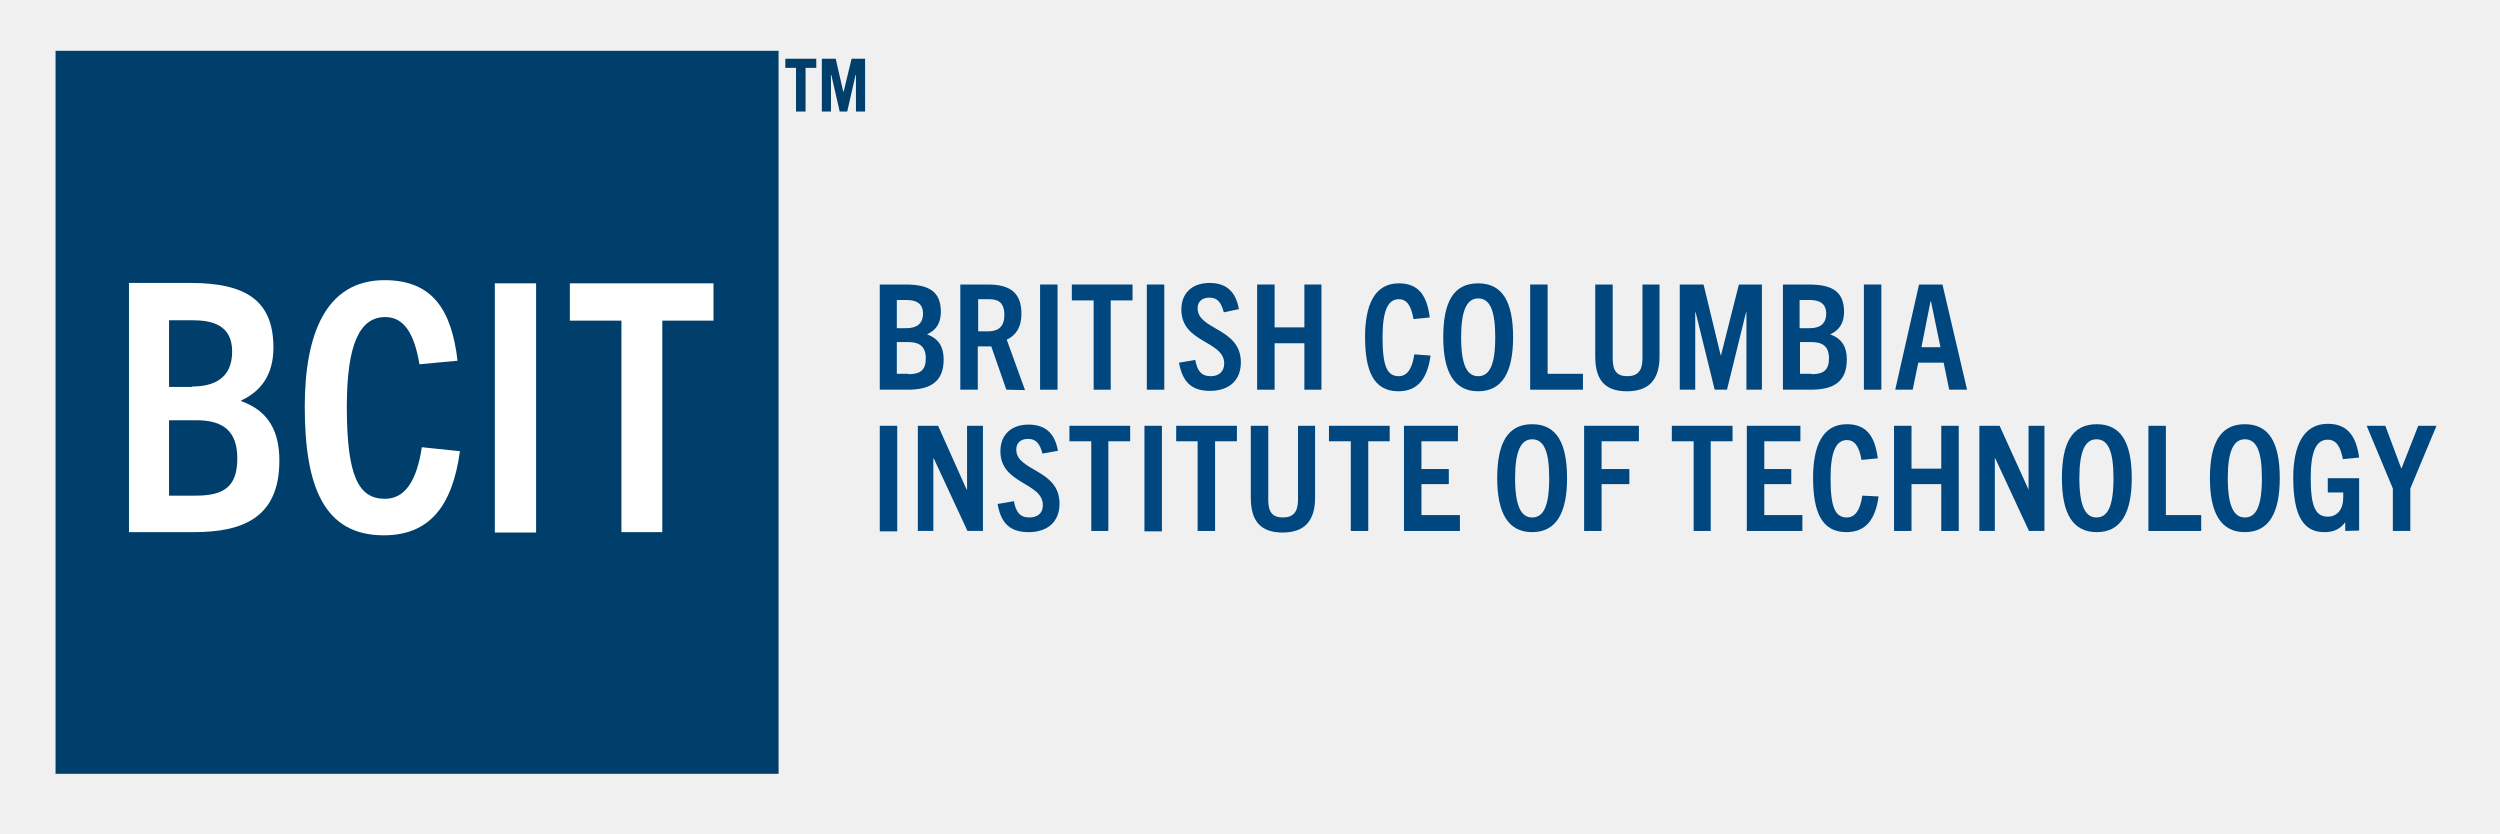
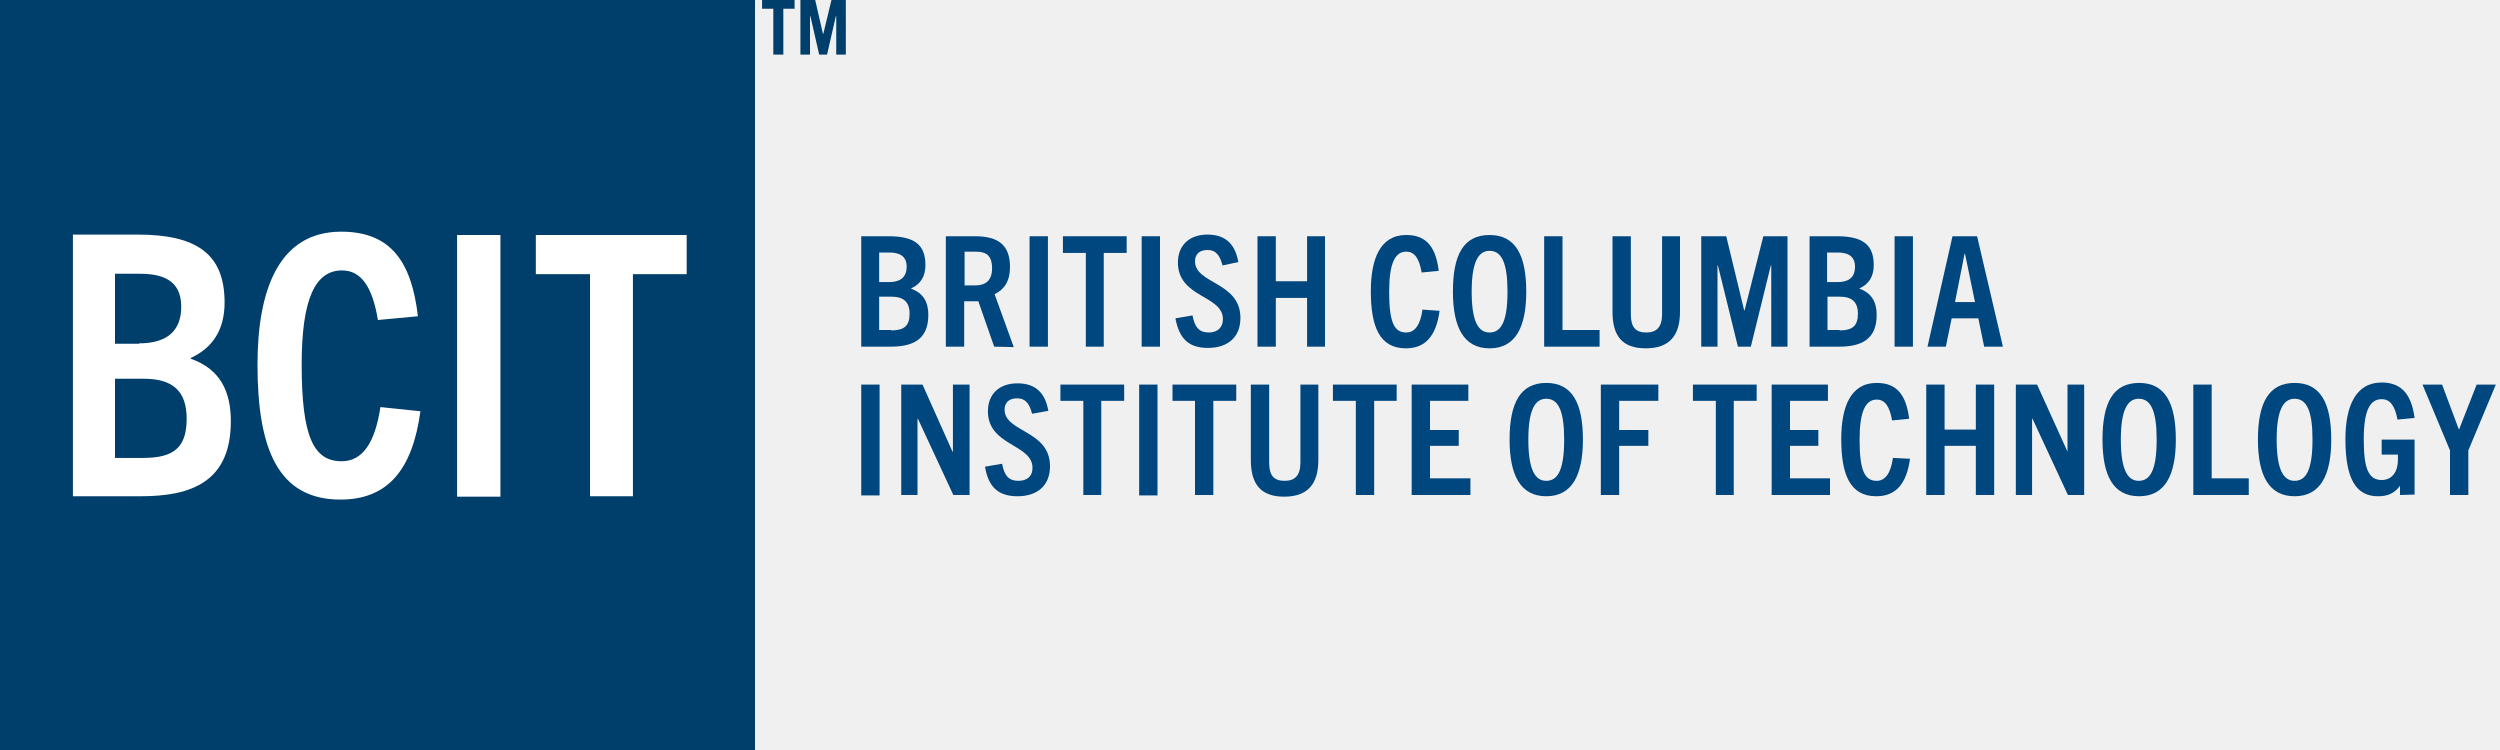
- <svg xmlns="http://www.w3.org/2000/svg" width="100%" height="100%" viewBox="0 0 630 210" version="1.1" xml:space="preserve" style="fill-rule:evenodd;clip-rule:evenodd;stroke-linejoin:round;stroke-miterlimit:2;">
-   <g transform="matrix(1,0,0,1,-11,-221)">
+ <svg xmlns="http://www.w3.org/2000/svg" width="100%" height="100%" viewBox="0 0 600 180" version="1.1" xml:space="preserve" style="fill-rule:evenodd;clip-rule:evenodd;stroke-linejoin:round;stroke-miterlimit:2;">
+   <g transform="matrix(1,0,0,1,-26,-236)">
    <path d="M232.7,319.2L232.7,292.7L239.3,292.7C245.4,292.7 248.1,294.7 248.1,299.6C248.1,302.4 246.9,304.2 244.7,305.2L244.7,305.3C247.7,306.4 248.8,308.6 248.8,311.6C248.8,317.7 244.8,319.2 239.7,319.2M239.4,303.7C241.6,303.7 243.6,302.9 243.6,300C243.6,297.2 241.5,296.6 239.4,296.6L237,296.6L237,303.7L239.4,303.7ZM239.9,315.3C243,315.3 244.3,314.2 244.3,311.3C244.3,308.4 242.8,307.2 239.9,307.2L237,307.2L237,315.2L239.9,315.2L239.9,315.3Z" style="fill:rgb(0,70,127);fill-rule:nonzero;" />
  </g>
-   <g transform="matrix(1,0,0,1,-11,-221)">
+   <g transform="matrix(1,0,0,1,-26,-236)">
    <path d="M264.6,319.2L260.8,308.3L257.4,308.3L257.4,319.2L253,319.2L253,292.7L260,292.7C265.7,292.7 268.4,294.9 268.4,300.1C268.4,303.5 267,305.5 264.7,306.6L269.3,319.3M260,304.5C262,304.5 264.1,303.8 264.1,300.4C264.1,296.7 262,296.4 260,296.4L257.5,296.4L257.5,304.5L260,304.5Z" style="fill:rgb(0,70,127);fill-rule:nonzero;" />
  </g>
-   <g transform="matrix(1,0,0,1,-11,-221)">
+   <g transform="matrix(1,0,0,1,-26,-236)">
    <rect x="273.1" y="292.7" width="4.4" height="26.5" style="fill:rgb(0,70,127);" />
  </g>
-   <g transform="matrix(1,0,0,1,-11,-221)">
+   <g transform="matrix(1,0,0,1,-26,-236)">
    <path d="M286.6,319.2L286.6,296.7L281.1,296.7L281.1,292.7L296.4,292.7L296.4,296.7L290.9,296.7L290.9,319.2" style="fill:rgb(0,70,127);fill-rule:nonzero;" />
  </g>
-   <g transform="matrix(1,0,0,1,-11,-221)">
+   <g transform="matrix(1,0,0,1,-26,-236)">
    <rect x="300" y="292.7" width="4.4" height="26.5" style="fill:rgb(0,70,127);" />
  </g>
-   <g transform="matrix(1,0,0,1,-11,-221)">
+   <g transform="matrix(1,0,0,1,-26,-236)">
    <path d="M319.4,299.7C318.8,297.4 317.9,296 315.8,296C313.9,296 312.8,297 312.8,298.7C312.8,304.2 323.7,303.6 323.7,312.3C323.7,316.9 320.7,319.5 315.9,319.5C311.2,319.5 309,317.2 308.1,312.4L312.2,311.7C312.7,314.4 313.7,315.8 316.1,315.8C318.1,315.8 319.5,314.7 319.5,312.6C319.5,306.8 308.7,307.5 308.7,299C308.7,294.9 311.4,292.3 315.8,292.3C320.4,292.3 322.5,294.9 323.2,298.9" style="fill:rgb(0,70,127);fill-rule:nonzero;" />
  </g>
-   <g transform="matrix(1,0,0,1,-11,-221)">
+   <g transform="matrix(1,0,0,1,-26,-236)">
    <path d="M339.7,319.2L339.7,307.5L332.2,307.5L332.2,319.2L327.8,319.2L327.8,292.7L332.2,292.7L332.2,303.5L339.7,303.5L339.7,292.7L344,292.7L344,319.2" style="fill:rgb(0,70,127);fill-rule:nonzero;" />
  </g>
-   <g transform="matrix(1,0,0,1,-11,-221)">
+   <g transform="matrix(1,0,0,1,-26,-236)">
    <path d="M371.5,310.6C370.7,316.5 368.2,319.6 363.4,319.6C357.1,319.6 355,314.4 355,305.9C355,298.2 357.2,292.4 363.5,292.4C368.6,292.4 370.6,295.6 371.3,301L367.2,301.4C366.6,298 365.5,296.4 363.5,296.4C360.8,296.4 359.4,299.2 359.4,306C359.4,313.4 360.6,315.8 363.5,315.8C365.6,315.8 366.9,313.9 367.4,310.3" style="fill:rgb(0,70,127);fill-rule:nonzero;" />
  </g>
-   <g transform="matrix(1,0,0,1,-11,-221)">
+   <g transform="matrix(1,0,0,1,-26,-236)">
    <path d="M374.7,306C374.7,297.2 377.2,292.4 383.5,292.4C389.7,292.4 392.3,297.2 392.3,306C392.3,314.7 389.6,319.6 383.5,319.6C377.4,319.6 374.7,314.7 374.7,306M387.8,306C387.8,299.1 386.4,296.2 383.5,296.2C380.7,296.2 379.2,299.1 379.2,306C379.2,313.2 380.8,315.8 383.5,315.8C386.3,315.8 387.8,313.1 387.8,306" style="fill:rgb(0,70,127);fill-rule:nonzero;" />
  </g>
-   <g transform="matrix(1,0,0,1,-11,-221)">
+   <g transform="matrix(1,0,0,1,-26,-236)">
    <path d="M396.6,319.2L396.6,292.7L401,292.7L401,315.2L409.9,315.2L409.9,319.2" style="fill:rgb(0,70,127);fill-rule:nonzero;" />
  </g>
-   <g transform="matrix(1,0,0,1,-11,-221)">
+   <g transform="matrix(1,0,0,1,-26,-236)">
    <path d="M424.9,292.7L429.2,292.7L429.2,310.8C429.2,316.5 426.7,319.6 421,319.6C415.3,319.6 413,316.6 413,310.8L413,292.7L417.4,292.7L417.4,311.4C417.4,314.5 418.5,315.8 421.1,315.8C423.6,315.8 424.9,314.5 424.9,311.4" style="fill:rgb(0,70,127);fill-rule:nonzero;" />
  </g>
-   <g transform="matrix(1,0,0,1,-11,-221)">
+   <g transform="matrix(1,0,0,1,-26,-236)">
    <path d="M451.1,319.2L451.1,299.7L451,299.7L446.2,319.2L443.1,319.2L438.3,299.7L438.2,299.7L438.2,319.2L434.3,319.2L434.3,292.7L440.3,292.7L444.6,310.5L444.7,310.5L449.2,292.7L455,292.7L455,319.2" style="fill:rgb(0,70,127);fill-rule:nonzero;" />
  </g>
-   <g transform="matrix(1,0,0,1,-11,-221)">
+   <g transform="matrix(1,0,0,1,-26,-236)">
    <path d="M460.3,319.2L460.3,292.7L466.9,292.7C473,292.7 475.7,294.7 475.7,299.6C475.7,302.4 474.5,304.2 472.3,305.2L472.3,305.3C475.3,306.4 476.4,308.6 476.4,311.6C476.4,317.7 472.4,319.2 467.3,319.2M467,303.7C469.3,303.7 471.2,302.9 471.2,300C471.2,297.2 469.1,296.6 467,296.6L464.5,296.6L464.5,303.7L467,303.7ZM467.5,315.3C470.6,315.3 471.9,314.2 471.9,311.3C471.9,308.4 470.4,307.2 467.5,307.2L464.6,307.2L464.6,315.2L467.5,315.2L467.5,315.3Z" style="fill:rgb(0,70,127);fill-rule:nonzero;" />
  </g>
-   <g transform="matrix(1,0,0,1,-11,-221)">
+   <g transform="matrix(1,0,0,1,-26,-236)">
    <rect x="480.7" y="292.7" width="4.4" height="26.5" style="fill:rgb(0,70,127);" />
  </g>
-   <g transform="matrix(1,0,0,1,-11,-221)">
+   <g transform="matrix(1,0,0,1,-26,-236)">
    <path d="M502.2,319.2L500.8,312.4L494.4,312.4L493,319.2L488.6,319.2L494.6,292.7L500.5,292.7L506.7,319.2M495.2,308.5L500,308.5L497.6,296.9L497.5,296.9L495.2,308.5Z" style="fill:rgb(0,70,127);fill-rule:nonzero;" />
  </g>
-   <g transform="matrix(1,0,0,1,-11,-221)">
+   <g transform="matrix(1,0,0,1,-26,-236)">
    <rect x="232.7" y="328.3" width="4.4" height="26.6" style="fill:rgb(0,70,127);" />
  </g>
-   <g transform="matrix(1,0,0,1,-11,-221)">
+   <g transform="matrix(1,0,0,1,-26,-236)">
    <path d="M254.8,354.8L246.3,336.5L246.2,336.5L246.2,354.8L242.3,354.8L242.3,328.3L247.4,328.3L254.6,344.4L254.7,344.4L254.7,328.3L258.7,328.3L258.7,354.8" style="fill:rgb(0,70,127);fill-rule:nonzero;" />
  </g>
-   <g transform="matrix(1,0,0,1,-11,-221)">
+   <g transform="matrix(1,0,0,1,-26,-236)">
    <path d="M273.7,335.3C273.1,333 272.2,331.6 270.1,331.6C268.2,331.6 267.1,332.6 267.1,334.3C267.1,339.8 278,339.2 278,347.9C278,352.5 275,355.1 270.2,355.1C265.5,355.1 263.2,352.8 262.4,348L266.5,347.3C267,350 268,351.4 270.4,351.4C272.4,351.4 273.8,350.4 273.8,348.3C273.8,342.5 263.1,343.1 263.1,334.7C263.1,330.6 265.8,328 270.2,328C274.8,328 276.9,330.6 277.6,334.6" style="fill:rgb(0,70,127);fill-rule:nonzero;" />
  </g>
-   <g transform="matrix(1,0,0,1,-11,-221)">
+   <g transform="matrix(1,0,0,1,-26,-236)">
    <path d="M286,354.8L286,332.2L280.5,332.2L280.5,328.3L295.8,328.3L295.8,332.2L290.3,332.2L290.3,354.8" style="fill:rgb(0,70,127);fill-rule:nonzero;" />
  </g>
-   <g transform="matrix(1,0,0,1,-11,-221)">
+   <g transform="matrix(1,0,0,1,-26,-236)">
    <rect x="299.4" y="328.3" width="4.4" height="26.6" style="fill:rgb(0,70,127);" />
  </g>
-   <g transform="matrix(1,0,0,1,-11,-221)">
+   <g transform="matrix(1,0,0,1,-26,-236)">
    <path d="M312.8,354.8L312.8,332.2L307.4,332.2L307.4,328.3L322.7,328.3L322.7,332.2L317.2,332.2L317.2,354.8" style="fill:rgb(0,70,127);fill-rule:nonzero;" />
  </g>
-   <g transform="matrix(1,0,0,1,-11,-221)">
+   <g transform="matrix(1,0,0,1,-26,-236)">
    <path d="M338.1,328.3L342.4,328.3L342.4,346.4C342.4,352.1 339.9,355.2 334.2,355.2C328.5,355.2 326.2,352.1 326.2,346.4L326.2,328.3L330.6,328.3L330.6,347C330.6,350.1 331.7,351.4 334.3,351.4C336.8,351.4 338.1,350.1 338.1,347" style="fill:rgb(0,70,127);fill-rule:nonzero;" />
  </g>
-   <g transform="matrix(1,0,0,1,-11,-221)">
+   <g transform="matrix(1,0,0,1,-26,-236)">
    <path d="M351.4,354.8L351.4,332.2L345.9,332.2L345.9,328.3L361.2,328.3L361.2,332.2L355.8,332.2L355.8,354.8" style="fill:rgb(0,70,127);fill-rule:nonzero;" />
  </g>
-   <g transform="matrix(1,0,0,1,-11,-221)">
+   <g transform="matrix(1,0,0,1,-26,-236)">
    <path d="M364.8,354.8L364.8,328.3L378.4,328.3L378.4,332.2L369.2,332.2L369.2,339.2L376.1,339.2L376.1,343L369.2,343L369.2,350.8L378.9,350.8L378.9,354.8" style="fill:rgb(0,70,127);fill-rule:nonzero;" />
  </g>
-   <g transform="matrix(1,0,0,1,-11,-221)">
+   <g transform="matrix(1,0,0,1,-26,-236)">
    <path d="M388.3,341.5C388.3,332.7 390.9,327.9 397.1,327.9C403.3,327.9 405.9,332.7 405.9,341.5C405.9,350.2 403.2,355.1 397.1,355.1C391,355.1 388.3,350.2 388.3,341.5M401.4,341.5C401.4,334.6 400,331.7 397.1,331.7C394.3,331.7 392.8,334.6 392.8,341.5C392.8,348.7 394.4,351.4 397.1,351.4C399.9,351.4 401.4,348.7 401.4,341.5" style="fill:rgb(0,70,127);fill-rule:nonzero;" />
  </g>
-   <g transform="matrix(1,0,0,1,-11,-221)">
+   <g transform="matrix(1,0,0,1,-26,-236)">
    <path d="M410.2,354.8L410.2,328.3L424,328.3L424,332.2L414.6,332.2L414.6,339.2L421.6,339.2L421.6,343L414.6,343L414.6,354.8" style="fill:rgb(0,70,127);fill-rule:nonzero;" />
  </g>
-   <g transform="matrix(1,0,0,1,-11,-221)">
+   <g transform="matrix(1,0,0,1,-26,-236)">
    <path d="M437.8,354.8L437.8,332.2L432.3,332.2L432.3,328.3L447.6,328.3L447.6,332.2L442.1,332.2L442.1,354.8" style="fill:rgb(0,70,127);fill-rule:nonzero;" />
  </g>
-   <g transform="matrix(1,0,0,1,-11,-221)">
+   <g transform="matrix(1,0,0,1,-26,-236)">
    <path d="M451.2,354.8L451.2,328.3L464.7,328.3L464.7,332.2L455.6,332.2L455.6,339.2L462.4,339.2L462.4,343L455.6,343L455.6,350.8L465.2,350.8L465.2,354.8" style="fill:rgb(0,70,127);fill-rule:nonzero;" />
  </g>
-   <g transform="matrix(1,0,0,1,-11,-221)">
+   <g transform="matrix(1,0,0,1,-26,-236)">
    <path d="M484.4,346.1C483.6,352 481.1,355.1 476.3,355.1C470,355.1 467.9,349.9 467.9,341.4C467.9,333.7 470.1,327.9 476.4,327.9C481.5,327.9 483.5,331.1 484.2,336.5L480.1,336.9C479.5,333.5 478.4,331.9 476.4,331.9C473.7,331.9 472.3,334.8 472.3,341.5C472.3,348.9 473.5,351.4 476.4,351.4C478.5,351.4 479.8,349.5 480.3,345.9" style="fill:rgb(0,70,127);fill-rule:nonzero;" />
  </g>
-   <g transform="matrix(1,0,0,1,-11,-221)">
+   <g transform="matrix(1,0,0,1,-26,-236)">
    <path d="M500.2,354.8L500.2,343L492.7,343L492.7,354.8L488.3,354.8L488.3,328.3L492.7,328.3L492.7,339.1L500.2,339.1L500.2,328.3L504.6,328.3L504.6,354.8" style="fill:rgb(0,70,127);fill-rule:nonzero;" />
  </g>
-   <g transform="matrix(1,0,0,1,-11,-221)">
+   <g transform="matrix(1,0,0,1,-26,-236)">
    <path d="M522.3,354.8L513.8,336.5L513.7,336.5L513.7,354.8L509.8,354.8L509.8,328.3L514.9,328.3L522.2,344.4L522.2,328.3L526.2,328.3L526.2,354.8" style="fill:rgb(0,70,127);fill-rule:nonzero;" />
  </g>
-   <g transform="matrix(1,0,0,1,-11,-221)">
+   <g transform="matrix(1,0,0,1,-26,-236)">
    <path d="M530.6,341.5C530.6,332.7 533.1,327.9 539.4,327.9C545.6,327.9 548.2,332.7 548.2,341.5C548.2,350.2 545.5,355.1 539.4,355.1C533.2,355.1 530.6,350.2 530.6,341.5M543.6,341.5C543.6,334.6 542.2,331.7 539.3,331.7C536.5,331.7 535,334.6 535,341.5C535,348.7 536.6,351.4 539.3,351.4C542.1,351.4 543.6,348.7 543.6,341.5" style="fill:rgb(0,70,127);fill-rule:nonzero;" />
  </g>
-   <g transform="matrix(1,0,0,1,-11,-221)">
+   <g transform="matrix(1,0,0,1,-26,-236)">
    <path d="M552.4,354.8L552.4,328.3L556.8,328.3L556.8,350.8L565.7,350.8L565.7,354.8" style="fill:rgb(0,70,127);fill-rule:nonzero;" />
  </g>
-   <g transform="matrix(1,0,0,1,-11,-221)">
+   <g transform="matrix(1,0,0,1,-26,-236)">
    <path d="M567.9,341.5C567.9,332.7 570.5,327.9 576.7,327.9C582.9,327.9 585.5,332.7 585.5,341.5C585.5,350.2 582.8,355.1 576.7,355.1C570.6,355.1 567.9,350.2 567.9,341.5M581,341.5C581,334.6 579.6,331.7 576.7,331.7C573.9,331.7 572.4,334.6 572.4,341.5C572.4,348.7 574,351.4 576.7,351.4C579.5,351.4 581,348.7 581,341.5" style="fill:rgb(0,70,127);fill-rule:nonzero;" />
  </g>
-   <g transform="matrix(1,0,0,1,-11,-221)">
+   <g transform="matrix(1,0,0,1,-26,-236)">
    <path d="M602,354.8L602,352.6C600.6,354.5 598.9,355.1 596.7,355.1C591.6,355.1 588.9,351.2 588.9,341.4C588.9,333.6 591.3,327.8 597.6,327.8C602.8,327.8 604.8,331.2 605.5,336.3L601.4,336.7C600.8,333.5 599.7,331.8 597.6,331.8C594.8,331.8 593.3,334.5 593.3,341.4C593.3,348.4 594.4,351.2 597.6,351.2C600.1,351.2 601.5,349.2 601.5,346.4L601.5,345.1L597.6,345.1L597.6,341.5L605.5,341.5L605.5,354.7" style="fill:rgb(0,70,127);fill-rule:nonzero;" />
  </g>
-   <g transform="matrix(1,0,0,1,-11,-221)">
+   <g transform="matrix(1,0,0,1,-26,-236)">
    <path d="M620.4,328.3L616.2,339L616.1,339L612.1,328.3L607.4,328.3L614,344.1L614,354.8L618.4,354.8L618.4,344.1L625,328.3" style="fill:rgb(0,70,127);fill-rule:nonzero;" />
  </g>
-   <g transform="matrix(1,0,0,1,-11,-221)">
+   <g transform="matrix(1,0,0,1,-26,-236)">
    <rect x="25" y="233.8" width="182.2" height="182.2" style="fill:rgb(0,62,107);" />
  </g>
-   <g transform="matrix(1,0,0,1,-11,-221)">
+   <g transform="matrix(1,0,0,1,-26,-236)">
    <path d="M43.5,355.1L43.5,292.3L59,292.3C73.3,292.3 79.9,297 79.9,308.6C79.9,315.2 77,319.5 71.8,321.9L71.8,322.1C78.9,324.6 81.4,330 81.4,337.1C81.4,351.6 72,355.1 59.8,355.1M59.4,318.4C64.7,318.4 69.5,316.5 69.5,309.6C69.5,302.9 64.5,301.7 59.4,301.7L53.6,301.7L53.6,318.5L59.4,318.5L59.4,318.4ZM60.4,345.9C67.7,345.9 70.8,343.4 70.8,336.5C70.8,329.7 67.3,326.9 60.5,326.9L53.6,326.9L53.6,345.9L60.4,345.9Z" style="fill:white;fill-rule:nonzero;" />
  </g>
-   <g transform="matrix(1,0,0,1,-11,-221)">
+   <g transform="matrix(1,0,0,1,-26,-236)">
    <path d="M126.9,334.7C125,348.7 119.1,355.9 107.7,355.9C92.7,355.9 87.8,343.7 87.8,323.5C87.8,305.4 93,291.6 107.9,291.6C120,291.6 124.8,299.1 126.3,311.9L116.7,312.8C115.4,304.9 112.7,300.9 108.1,300.9C101.7,300.9 98.4,307.6 98.4,323.5C98.4,340.9 101.3,346.7 108,346.7C113,346.7 116,342.3 117.3,333.7" style="fill:white;fill-rule:nonzero;" />
  </g>
-   <g transform="matrix(1,0,0,1,-11,-221)">
+   <g transform="matrix(1,0,0,1,-26,-236)">
    <rect x="135.7" y="292.4" width="10.4" height="62.8" style="fill:white;" />
  </g>
-   <g transform="matrix(1,0,0,1,-11,-221)">
+   <g transform="matrix(1,0,0,1,-26,-236)">
    <path d="M167.6,355.1L167.6,301.8L154.6,301.8L154.6,292.4L190.8,292.4L190.8,301.8L177.9,301.8L177.9,355.1" style="fill:white;fill-rule:nonzero;" />
  </g>
-   <g transform="matrix(1,0,0,1,-11,-221)">
+   <g transform="matrix(1,0,0,1,-26,-236)">
    <path d="M211.6,249.1L211.6,238.1L208.9,238.1L208.9,235.8L216.7,235.8L216.7,238.1L214,238.1L214,249.1M226.7,249.1L226.7,239.9L226.6,239.9L224.5,249.1L222.6,249.1L220.5,239.9L220.4,239.9L220.4,249.1L218.1,249.1L218.1,235.8L221.6,235.8L223.5,244.1L223.6,244.1L225.6,235.8L229,235.8L229,249.1L226.7,249.1Z" style="fill:rgb(0,62,107);fill-rule:nonzero;" />
  </g>
</svg>
